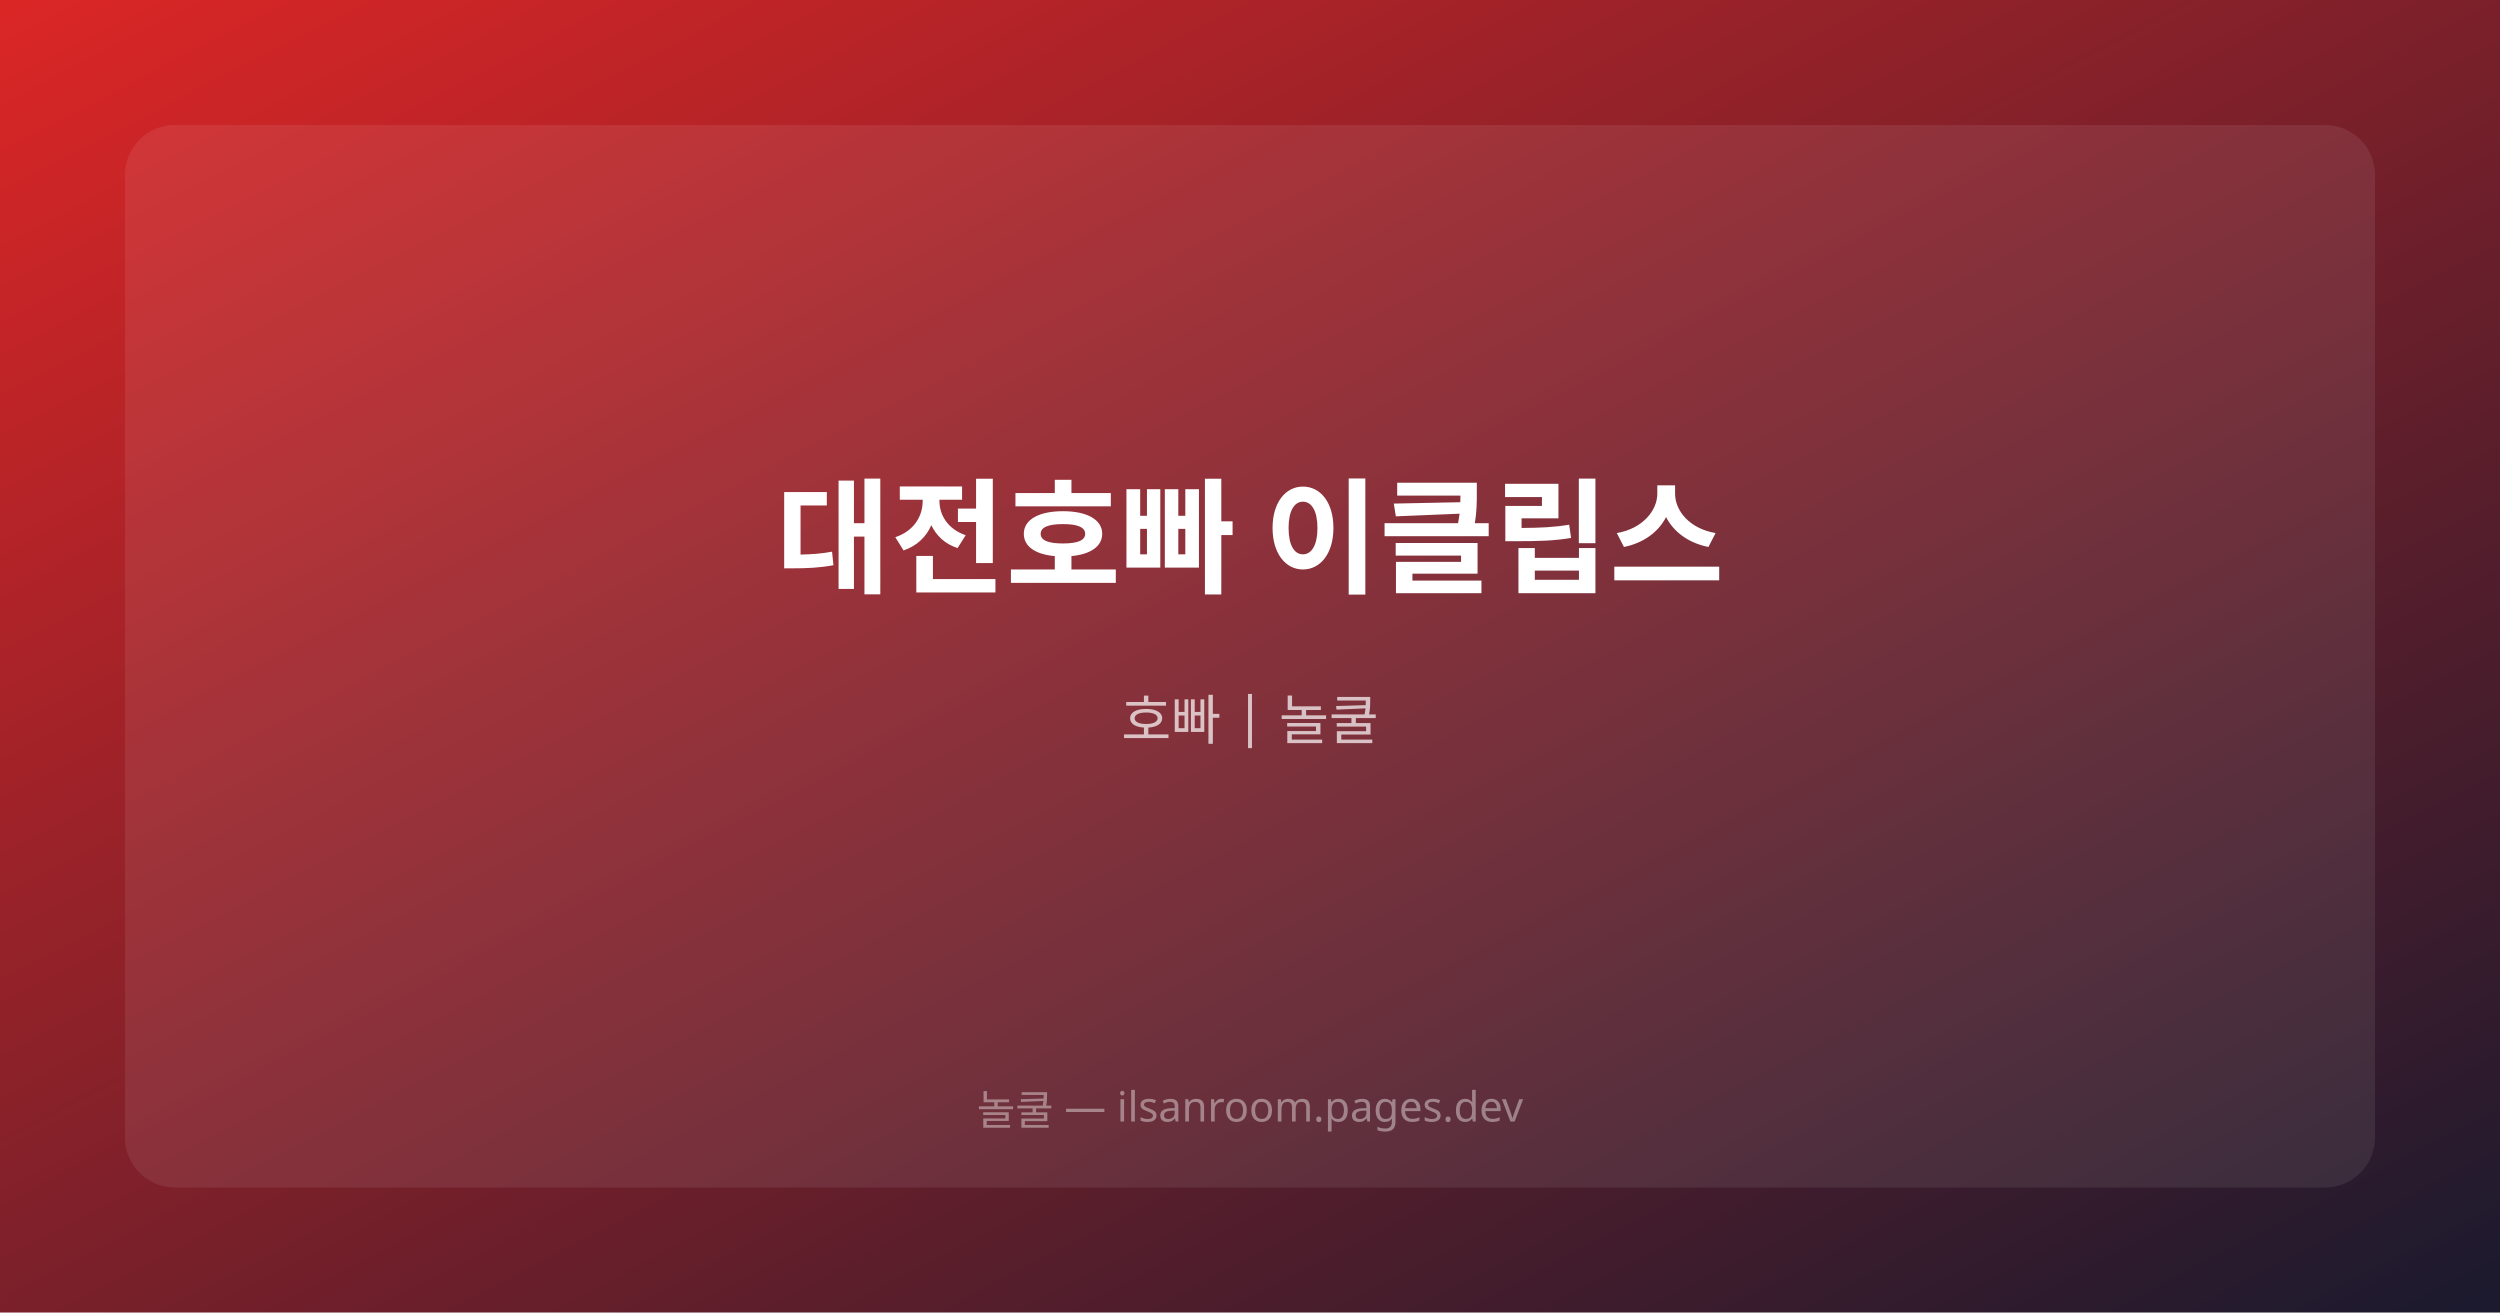
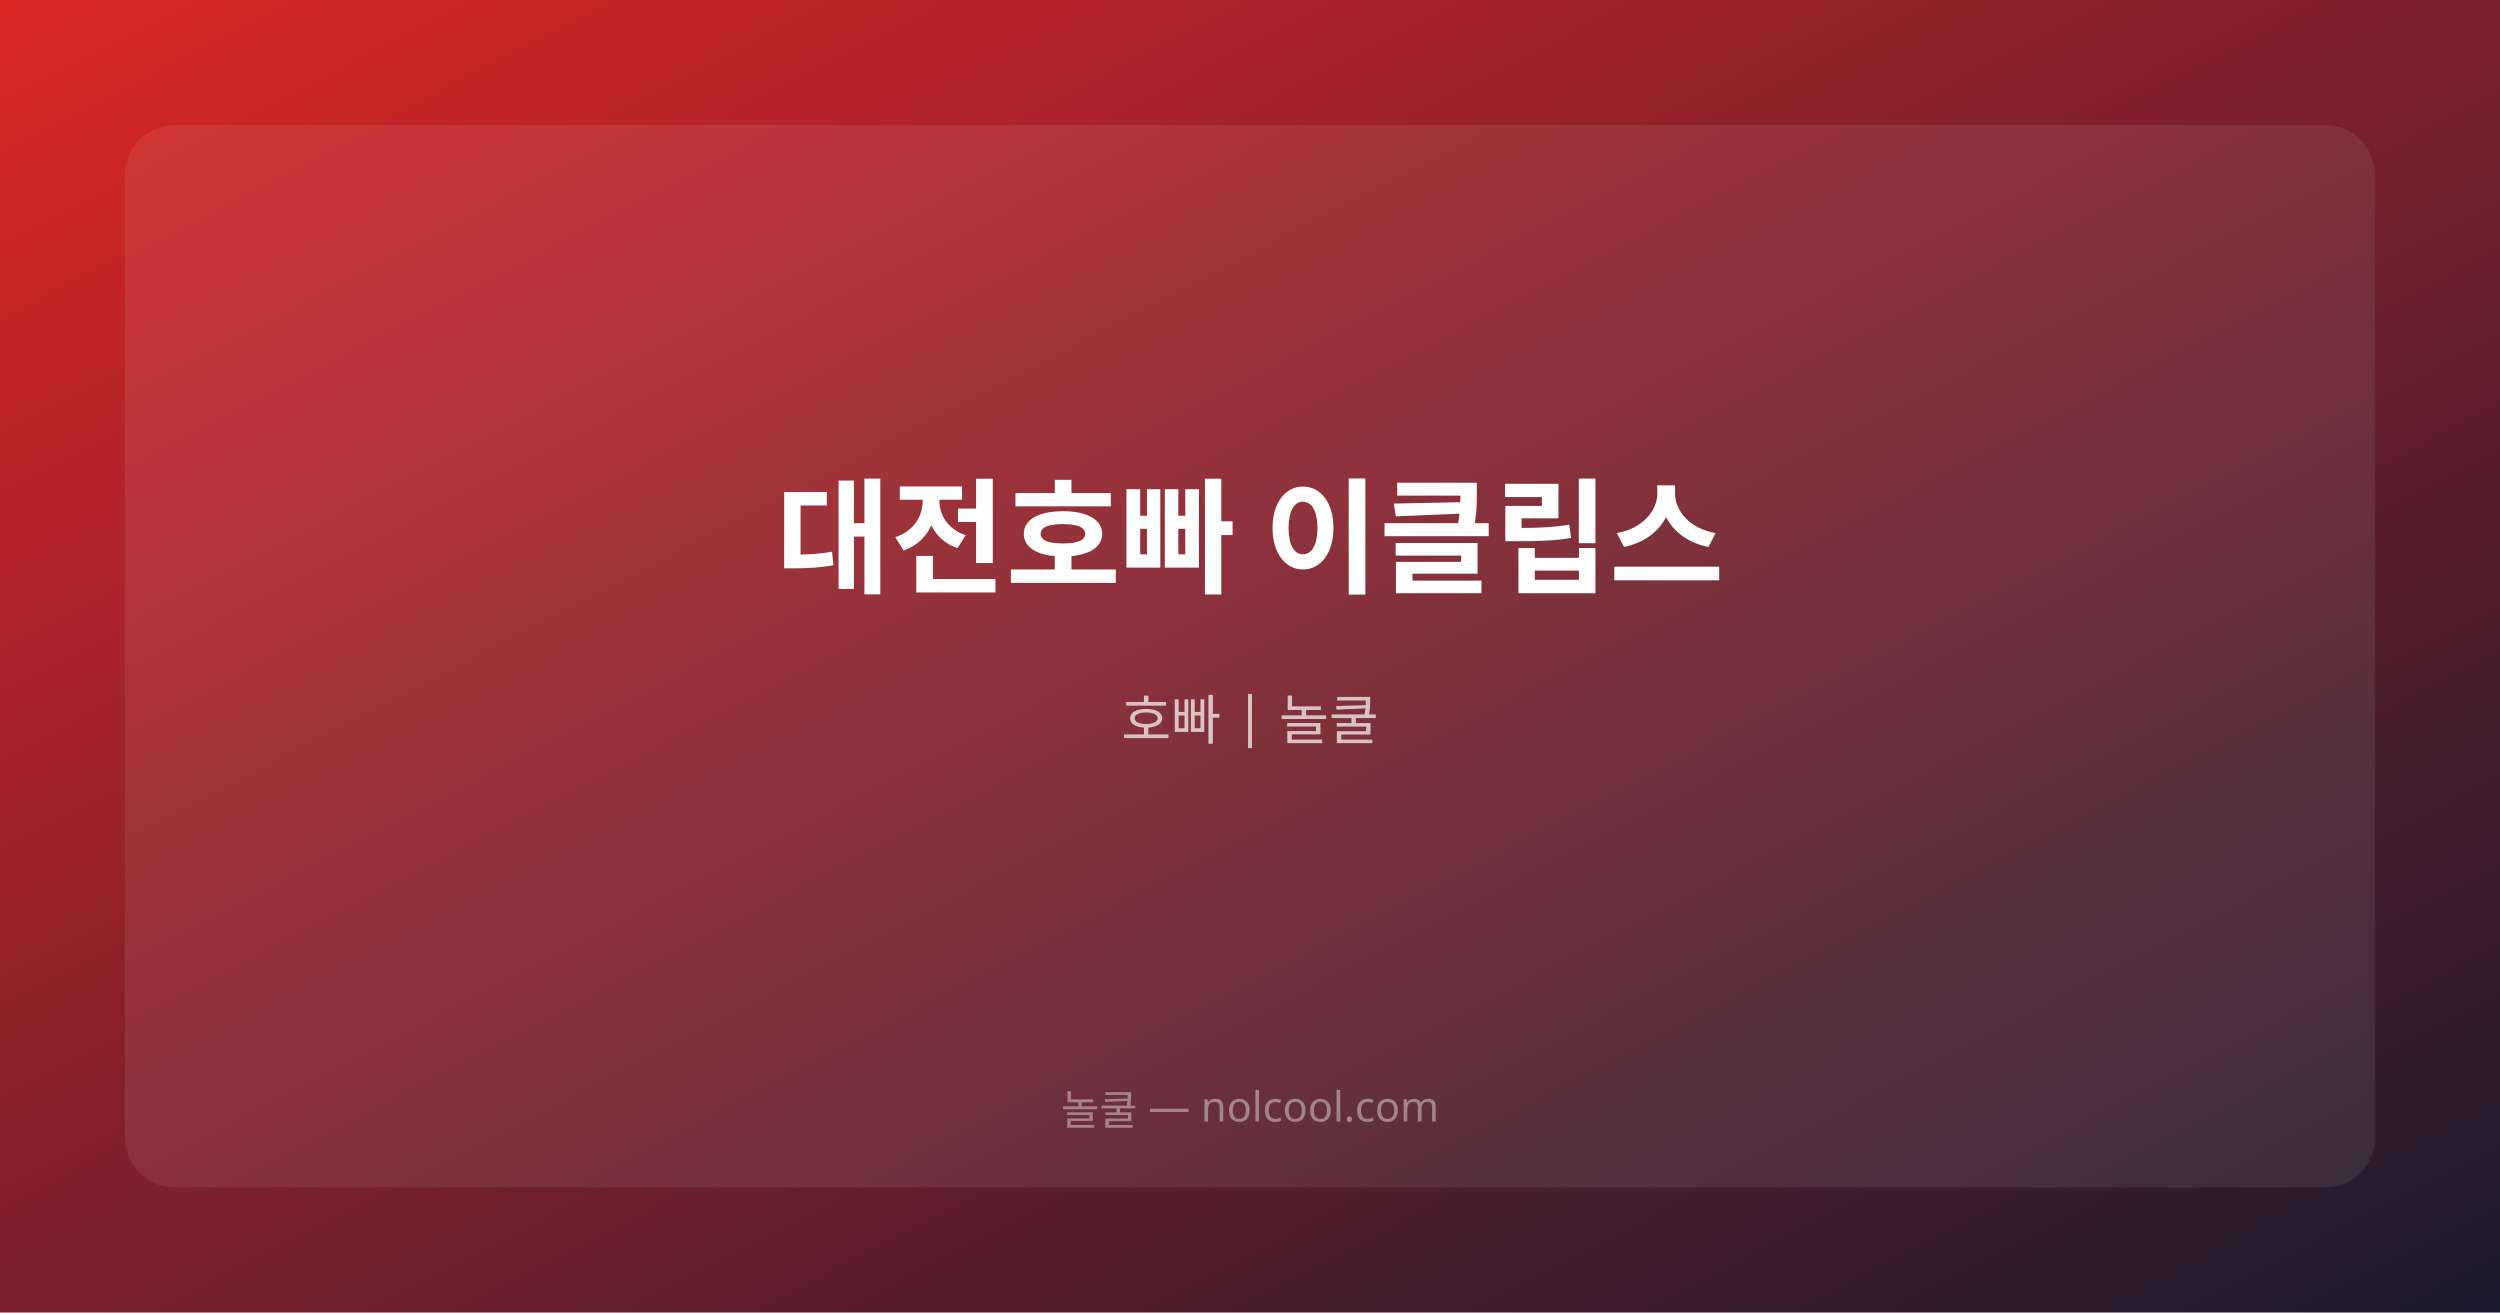
<svg xmlns="http://www.w3.org/2000/svg" width="1200" height="630" viewBox="0 0 1200 630">
  <defs>
    <linearGradient id="bg" x1="0%" y1="0%" x2="100%" y2="100%">
      <stop offset="0%" style="stop-color:#DC2626;stop-opacity:1" />
      <stop offset="100%" style="stop-color:#1a1a2e;stop-opacity:1" />
    </linearGradient>
  </defs>
  <rect width="1200" height="630" fill="url(#bg)" />
  <rect x="60" y="60" width="1080" height="510" rx="24" fill="rgba(255,255,255,0.08)" />
  <text x="600" y="280" text-anchor="middle" font-family="sans-serif" font-size="60" font-weight="bold" fill="white">대전호빠 이클립스</text>
  <text x="600" y="355" text-anchor="middle" font-family="sans-serif" font-size="26" fill="rgba(255,255,255,0.7)">호빠 | 놀쿨</text>
-   <text x="600" y="540" text-anchor="middle" font-family="sans-serif" font-size="20" fill="rgba(255,255,255,0.4)">놀쿨 — ilsanroom.pages.dev</text>
+   <text x="600" y="540" text-anchor="middle" font-family="sans-serif" font-size="20" fill="rgba(255,255,255,0.4)">놀쿨 — nolcool.com</text>
</svg>
